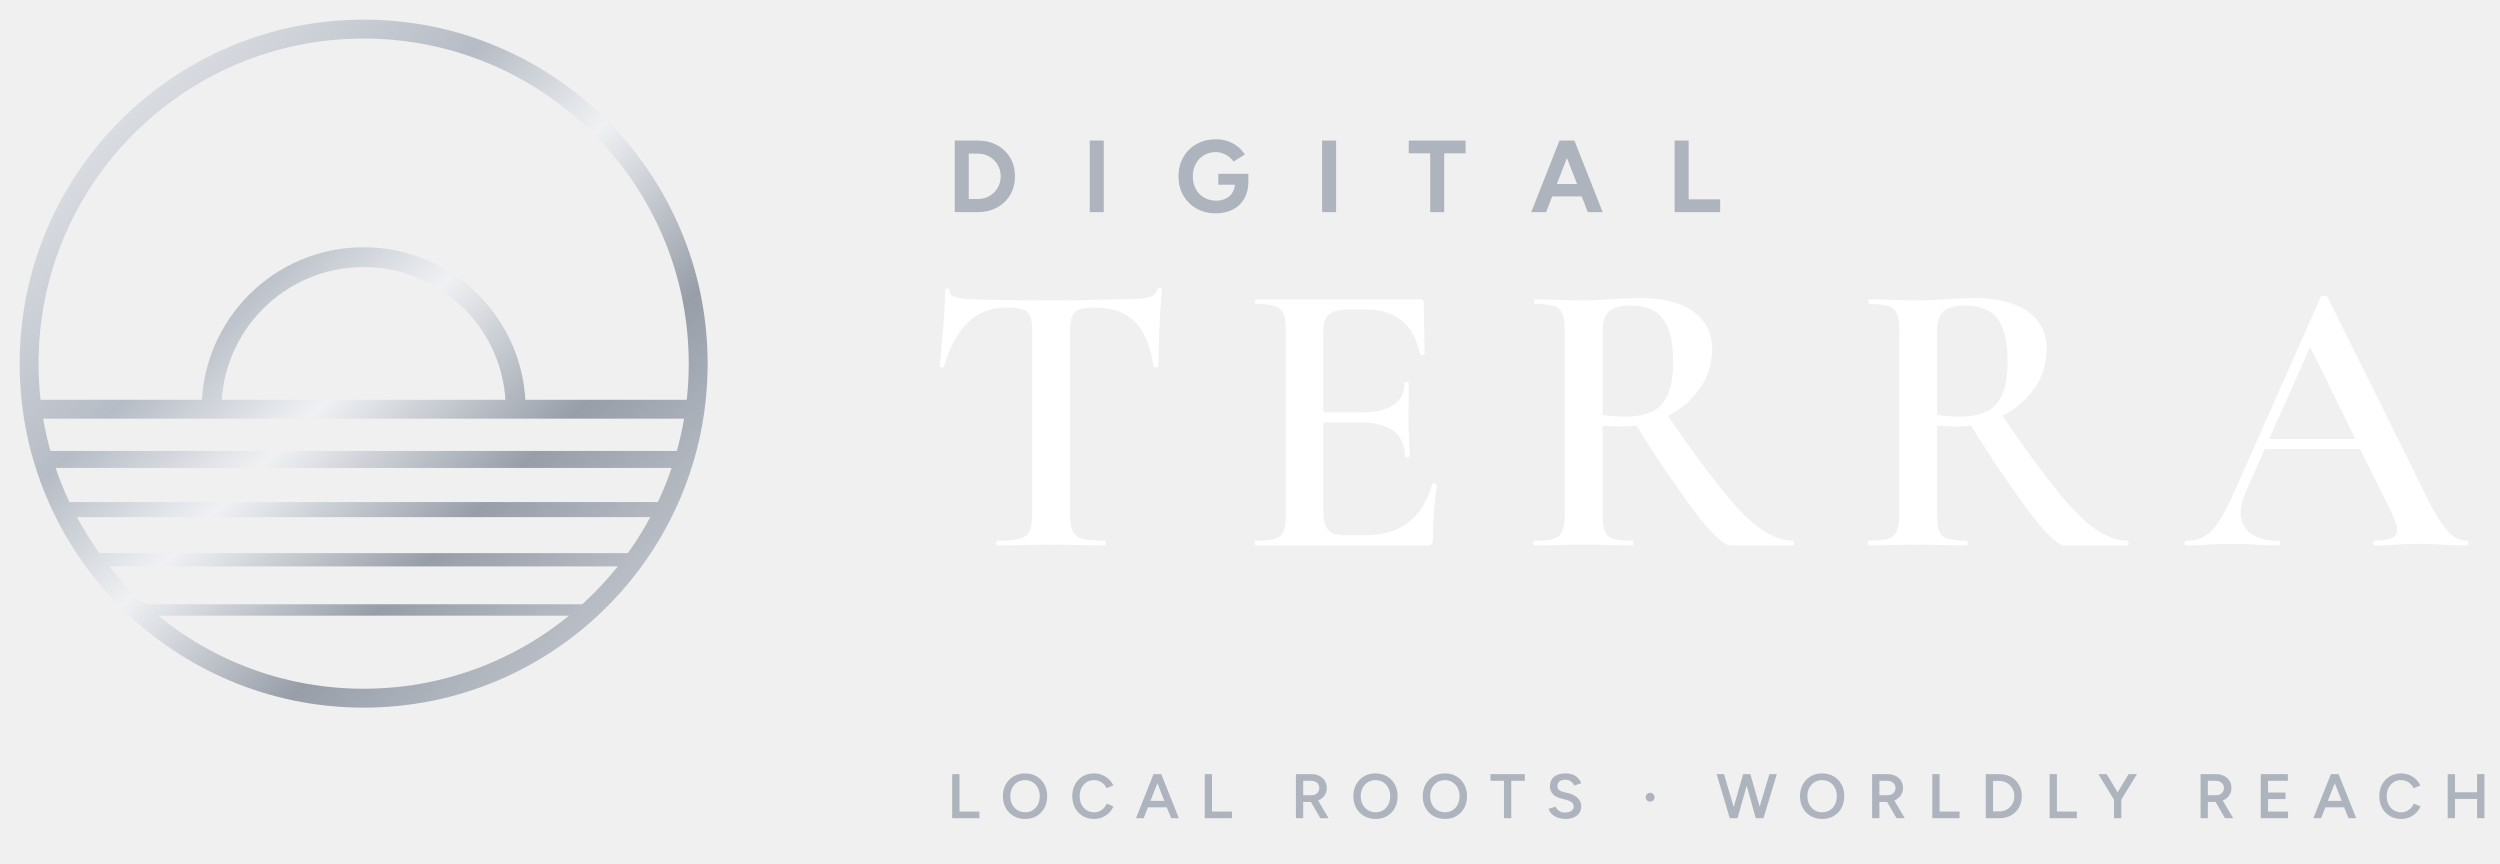
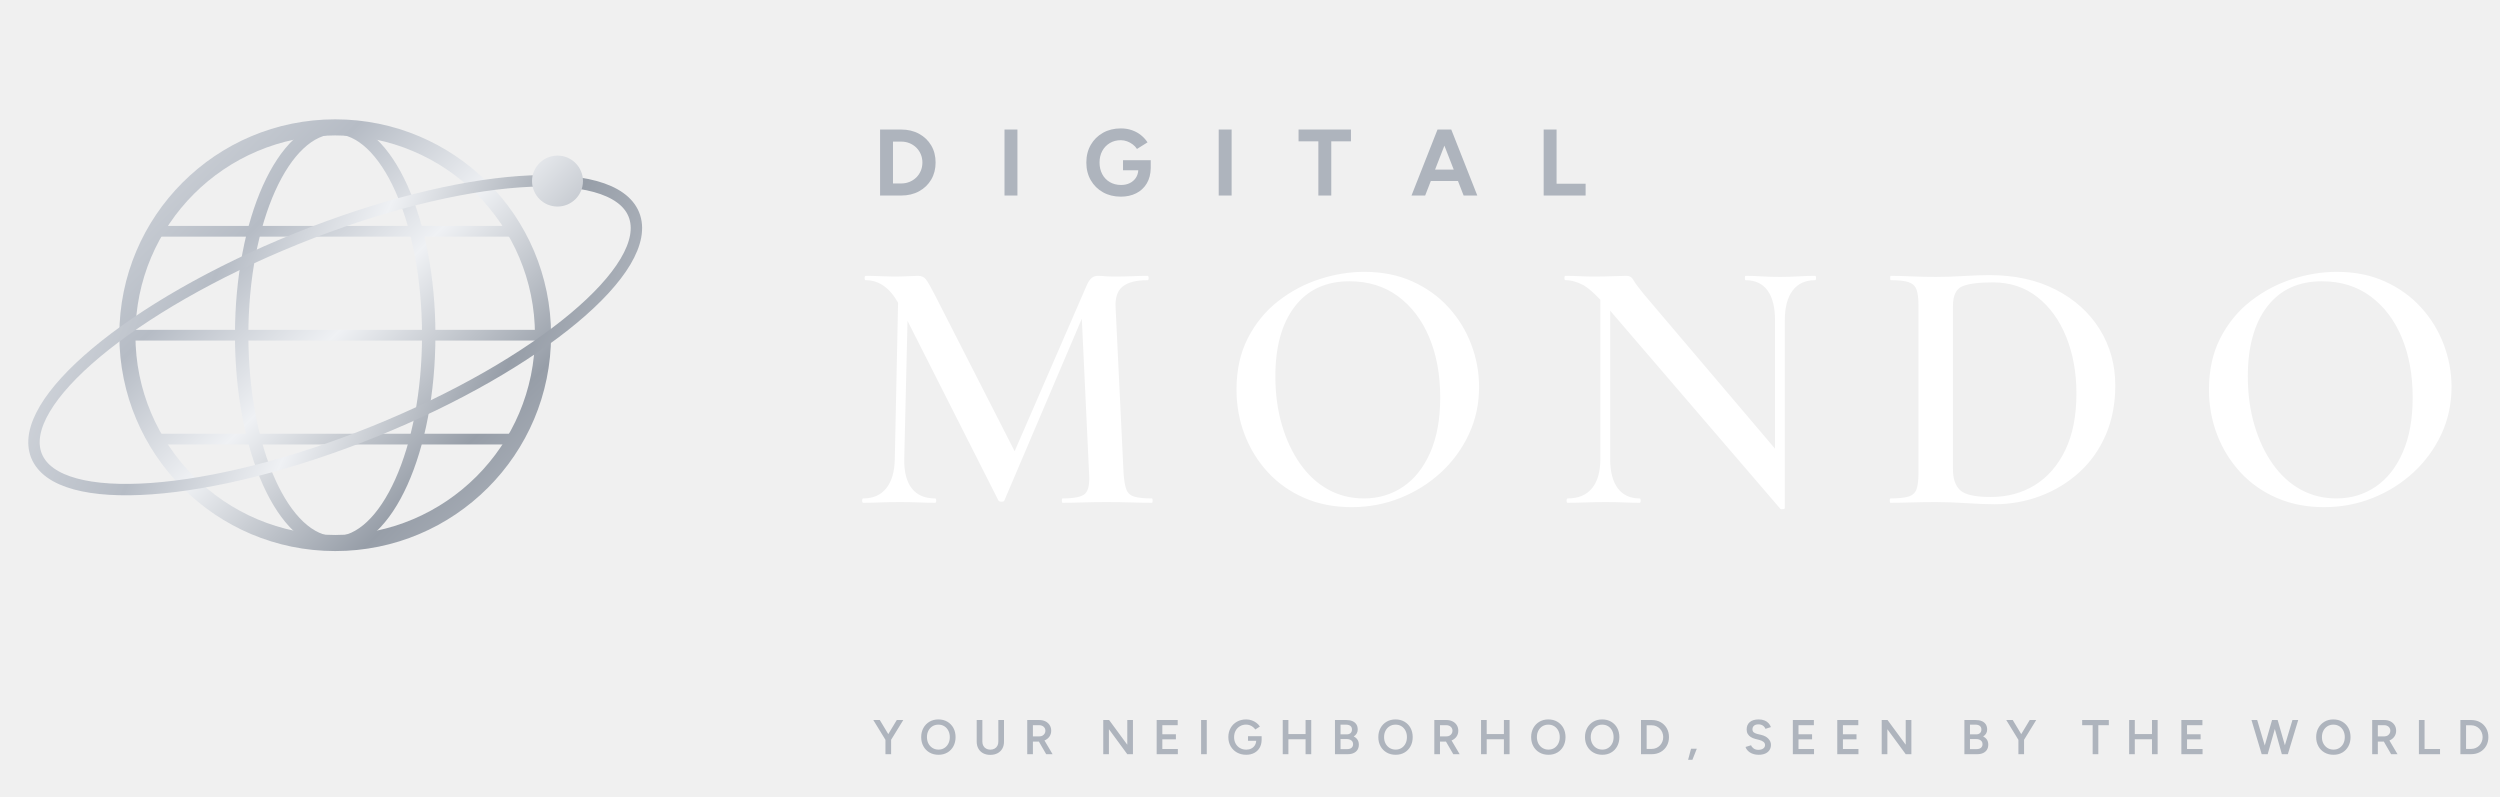
- <svg xmlns="http://www.w3.org/2000/svg" viewBox="0 0 330 114" width="330" height="114" role="img" aria-label="Digital Terra">
+ <svg xmlns="http://www.w3.org/2000/svg" viewBox="0 0 358 114" width="358" height="114" role="img" aria-label="Digital Mondo">
  <defs>
    <linearGradient id="gu" gradientUnits="userSpaceOnUse" x1="0" y1="0" x2="100" y2="100">
      <stop offset="0" stop-color="#f7f8fa" />
      <stop offset=".36" stop-color="#b6bcc5" />
      <stop offset=".5" stop-color="#eff1f4" />
      <stop offset=".68" stop-color="#979ea8" />
      <stop offset="1" stop-color="#dfe2e7" />
    </linearGradient>
-     <clipPath id="cu">
-       <circle cx="50" cy="50" r="46" />
-     </clipPath>
  </defs>
  <g transform="translate(0.00 0.00) scale(0.96)">
-     <circle cx="50" cy="50" r="46" fill="none" stroke="url(#gu)" stroke-width="2.6" />
-     <g clip-path="url(#cu)">
-       <path d="M29.09 56.27 A20.91 20.91 0 0 1 70.91 56.27" fill="none" stroke="url(#gu)" stroke-width="2.73" />
-       <line x1="0" y1="56.27" x2="100" y2="56.27" stroke="url(#gu)" stroke-width="2.60" />
-       <line x1="0" y1="63.17" x2="100" y2="63.17" stroke="url(#gu)" stroke-width="2.34" />
-       <line x1="0" y1="70.07" x2="100" y2="70.07" stroke="url(#gu)" stroke-width="2.08" />
-       <line x1="0" y1="76.97" x2="100" y2="76.97" stroke="url(#gu)" stroke-width="1.82" />
-       <line x1="0" y1="83.87" x2="100" y2="83.87" stroke="url(#gu)" stroke-width="1.56" />
-     </g>
+     <circle cx="50" cy="50" r="31" fill="none" stroke="url(#gu)" stroke-width="2.40" />
+     <ellipse cx="50" cy="50" rx="13.95" ry="31" fill="none" stroke="url(#gu)" stroke-width="2.00" />
+     <path d="M19.00 50 H81.00 M23.03 34.50 H76.97 M23.03 65.50 H76.97" stroke="url(#gu)" stroke-width="1.60" fill="none" />
+     <ellipse cx="50" cy="50" rx="48.05" ry="15.50" transform="rotate(-22 50 50)" fill="none" stroke="url(#gu)" stroke-width="1.70" />
+     <circle cx="83.16" cy="27.01" r="3.80" fill="url(#gu)" />
  </g>
-   <path d="M132.92 40.592Q129.748 40.592 127.746 42.568Q125.744 44.544 124.6 48.392Q124.6 48.444 124.6 48.444Q124.548 48.548 124.34 48.496Q124.028 48.496 124.028 48.392Q124.132 47.664 124.236 46.39Q124.34 45.116 124.47 43.608Q124.6 42.1 124.678 40.67Q124.756 39.24 124.756 38.356Q124.756 38.096 125.042 38.096Q125.328 38.096 125.328 38.356Q125.328 38.876 125.874 39.11Q126.42 39.344 127.096 39.422Q127.772 39.5 128.24 39.5Q132.712 39.656 138.692 39.656Q142.384 39.656 144.542 39.578Q146.7 39.5 148.728 39.5Q150.6 39.5 151.562 39.266Q152.524 39.032 152.784 38.2Q152.836 37.992 153.096 37.992Q153.356 37.992 153.356 38.2Q153.304 39.032 153.2 40.462Q153.096 41.892 153.044 43.478Q152.992 45.064 152.94 46.39Q152.888 47.716 152.888 48.392Q152.888 48.496 152.602 48.496Q152.316 48.496 152.264 48.392Q151.692 44.284 149.768 42.438Q147.844 40.592 144.62 40.592Q143.216 40.592 142.488 40.852Q141.76 41.112 141.5 41.814Q141.24 42.516 141.24 43.816V67.788Q141.24 69.296 141.578 70.076Q141.916 70.856 142.878 71.116Q143.84 71.376 145.816 71.376Q145.972 71.376 145.972 71.688Q145.972 72.0 145.816 72.0Q144.412 72.0 142.618 71.948Q140.824 71.896 138.692 71.896Q136.664 71.896 134.896 71.948Q133.128 72.0 131.62 72.0Q131.516 72.0 131.516 71.688Q131.516 71.376 131.62 71.376Q133.596 71.376 134.584 71.116Q135.572 70.856 135.91 70.076Q136.248 69.296 136.248 67.788V43.712Q136.248 42.412 136.014 41.762Q135.78 41.112 135.052 40.852Q134.324 40.592 132.92 40.592Z M188.352 72.0H165.784Q165.628 72.0 165.628 71.688Q165.628 71.376 165.784 71.376Q167.5 71.376 168.332 71.116Q169.164 70.856 169.45 70.076Q169.736 69.296 169.736 67.788V43.712Q169.736 42.204 169.45 41.45Q169.164 40.696 168.332 40.41Q167.5 40.124 165.784 40.124Q165.628 40.124 165.628 39.812Q165.628 39.5 165.784 39.5H187.416Q187.936 39.5 187.936 39.968L188.04 46.728Q188.04 46.832 187.78 46.858Q187.52 46.884 187.416 46.728Q186.844 43.764 185.024 42.308Q183.204 40.852 180.24 40.852H178.108Q176.808 40.852 176.054 41.138Q175.3 41.424 174.988 42.074Q174.676 42.724 174.676 43.816V54.424H179.668Q182.58 54.424 183.984 53.436Q185.388 52.448 185.388 50.576Q185.388 50.42 185.674 50.42Q185.96 50.42 185.96 50.576Q185.96 52.24 185.934 53.176Q185.908 54.112 185.908 55.1Q185.908 56.348 185.986 57.57Q186.064 58.792 186.064 60.248Q186.064 60.352 185.752 60.352Q185.44 60.352 185.44 60.248Q185.44 58.064 183.984 56.92Q182.528 55.776 179.616 55.776H174.676V67.58Q174.676 68.672 174.962 69.374Q175.248 70.076 175.872 70.362Q176.496 70.648 177.64 70.648H180.188Q183.724 70.648 185.908 68.958Q188.092 67.268 189.028 63.94Q189.08 63.784 189.366 63.836Q189.652 63.888 189.652 63.992Q189.444 65.448 189.288 67.476Q189.132 69.504 189.132 71.22Q189.132 72.0 188.352 72.0Z M228.34 72.0Q227.56 72.0 225.74 70.024Q223.92 68.048 221.372 64.304Q218.928 60.872 216.016 56.192Q215.132 56.296 214.196 56.296Q213.572 56.296 212.844 56.27Q212.116 56.244 211.544 56.192V67.788Q211.544 69.296 211.804 70.076Q212.064 70.856 212.922 71.116Q213.78 71.376 215.444 71.376Q215.6 71.376 215.6 71.688Q215.6 72.0 215.444 72.0Q214.144 72.0 212.532 71.948Q210.92 71.896 208.996 71.896Q207.176 71.896 205.512 71.948Q203.848 72.0 202.548 72.0Q202.392 72.0 202.392 71.688Q202.392 71.376 202.548 71.376Q204.264 71.376 205.096 71.116Q205.928 70.856 206.24 70.076Q206.552 69.296 206.552 67.788V43.712Q206.552 42.204 206.266 41.45Q205.98 40.696 205.148 40.41Q204.316 40.124 202.6 40.124Q202.496 40.124 202.496 39.812Q202.496 39.5 202.6 39.5Q203.9 39.5 205.538 39.578Q207.176 39.656 208.996 39.656Q210.66 39.656 212.74 39.5Q214.82 39.344 216.536 39.344Q221.06 39.344 223.53 41.138Q226.0 42.932 226.0 46.052Q226.0 49.016 224.336 51.356Q222.724 53.592 220.176 54.892Q224.128 60.716 226.988 64.252Q229.952 68.048 232.266 69.712Q234.58 71.376 236.712 71.376Q236.816 71.376 236.816 71.688Q236.816 72.0 236.712 72.0ZM220.852 47.872Q220.852 44.856 220.15 43.218Q219.448 41.58 218.2 40.956Q216.952 40.332 215.288 40.332Q213.26 40.332 212.402 41.086Q211.544 41.84 211.544 43.816V54.788Q212.272 54.892 213.104 54.944Q213.936 54.996 214.56 54.996Q218.044 54.996 219.448 53.254Q220.852 51.512 220.852 47.872Z M272.488 72.0Q271.708 72.0 269.888 70.024Q268.068 68.048 265.52 64.304Q263.076 60.872 260.164 56.192Q259.28 56.296 258.344 56.296Q257.72 56.296 256.992 56.27Q256.264 56.244 255.692 56.192V67.788Q255.692 69.296 255.952 70.076Q256.212 70.856 257.07 71.116Q257.928 71.376 259.592 71.376Q259.748 71.376 259.748 71.688Q259.748 72.0 259.592 72.0Q258.292 72.0 256.68 71.948Q255.068 71.896 253.144 71.896Q251.324 71.896 249.66 71.948Q247.996 72.0 246.696 72.0Q246.54 72.0 246.54 71.688Q246.54 71.376 246.696 71.376Q248.412 71.376 249.244 71.116Q250.076 70.856 250.388 70.076Q250.7 69.296 250.7 67.788V43.712Q250.7 42.204 250.414 41.45Q250.128 40.696 249.296 40.41Q248.464 40.124 246.748 40.124Q246.644 40.124 246.644 39.812Q246.644 39.5 246.748 39.5Q248.048 39.5 249.686 39.578Q251.324 39.656 253.144 39.656Q254.808 39.656 256.888 39.5Q258.968 39.344 260.684 39.344Q265.208 39.344 267.678 41.138Q270.148 42.932 270.148 46.052Q270.148 49.016 268.484 51.356Q266.872 53.592 264.324 54.892Q268.276 60.716 271.136 64.252Q274.1 68.048 276.414 69.712Q278.728 71.376 280.86 71.376Q280.964 71.376 280.964 71.688Q280.964 72.0 280.86 72.0ZM265.0 47.872Q265.0 44.856 264.298 43.218Q263.596 41.58 262.348 40.956Q261.1 40.332 259.436 40.332Q257.408 40.332 256.55 41.086Q255.692 41.84 255.692 43.816V54.788Q256.42 54.892 257.252 54.944Q258.084 54.996 258.708 54.996Q262.192 54.996 263.596 53.254Q265.0 51.512 265.0 47.872Z M325.632 71.376Q325.84 71.376 325.84 71.688Q325.84 72.0 325.632 72.0Q324.072 72.0 322.434 71.896Q320.796 71.792 319.288 71.792Q317.572 71.792 316.298 71.896Q315.024 72.0 313.464 72.0Q313.256 72.0 313.256 71.688Q313.256 71.376 313.464 71.376Q315.804 71.376 316.272 70.544Q316.74 69.712 315.492 67.268L311.54 59.26H298.956L296.46 64.876Q295.108 68.048 296.382 69.712Q297.656 71.376 300.724 71.376Q300.984 71.376 300.984 71.688Q300.984 72.0 300.724 72.0Q299.164 72.0 297.864 71.896Q296.564 71.792 294.588 71.792Q292.612 71.792 291.442 71.896Q290.272 72.0 288.556 72.0Q288.348 72.0 288.348 71.688Q288.348 71.376 288.556 71.376Q289.96 71.376 290.974 70.804Q291.988 70.232 292.976 68.698Q293.964 67.164 295.16 64.408L306.34 39.188Q306.444 39.032 306.808 39.032Q307.172 39.032 307.224 39.188L319.964 64.876Q321.16 67.372 322.096 68.802Q323.032 70.232 323.864 70.804Q324.696 71.376 325.632 71.376ZM310.916 57.96 304.936 45.792 299.528 57.96Z" fill="#ffffff" />
+   <path d="M128.136 65.708 128.604 43.348Q126.784 40.124 123.976 40.124Q123.82 40.124 123.82 39.812Q123.82 39.5 123.976 39.5Q124.964 39.5 126.082 39.552Q127.2 39.604 127.98 39.604Q129.124 39.604 130.034 39.552Q130.944 39.5 131.464 39.5Q132.192 39.5 132.582 39.994Q132.972 40.488 133.856 42.204L145.296 64.616L155.644 40.8Q155.956 40.124 156.32 39.812Q156.684 39.5 157.204 39.5Q157.672 39.5 158.218 39.552Q158.764 39.604 159.544 39.604Q161.104 39.604 162.196 39.552Q163.288 39.5 164.328 39.5Q164.484 39.5 164.484 39.812Q164.484 40.124 164.328 40.124Q161.936 40.124 160.792 41.008Q159.648 41.892 159.752 44.024L160.896 67.788Q161.0 69.296 161.286 70.076Q161.572 70.856 162.43 71.116Q163.288 71.376 164.952 71.376Q165.056 71.376 165.056 71.688Q165.056 72.0 164.952 72.0Q163.6 72.0 161.936 71.948Q160.272 71.896 158.452 71.896Q156.632 71.896 155.046 71.948Q153.46 72.0 152.16 72.0Q152.056 72.0 152.056 71.688Q152.056 71.376 152.16 71.376Q154.656 71.376 155.384 70.7Q156.112 70.024 155.956 67.788L154.916 45.636L143.84 71.636Q143.788 71.844 143.424 71.844Q143.06 71.844 142.956 71.636L129.956 45.948L129.488 65.708Q129.436 68.464 130.554 69.92Q131.672 71.376 133.908 71.376Q134.064 71.376 134.064 71.688Q134.064 72.0 133.908 72.0Q132.764 72.0 131.568 71.948Q130.372 71.896 128.864 71.896Q127.304 71.896 126.03 71.948Q124.756 72.0 123.612 72.0Q123.456 72.0 123.456 71.688Q123.456 71.376 123.612 71.376Q125.744 71.376 126.914 69.92Q128.084 68.464 128.136 65.708Z M193.552 72.624Q189.808 72.624 186.766 71.298Q183.724 69.972 181.566 67.632Q179.408 65.292 178.238 62.25Q177.068 59.208 177.068 55.776Q177.068 51.564 178.706 48.392Q180.344 45.22 183.048 43.114Q185.752 41.008 188.976 39.968Q192.2 38.928 195.372 38.928Q199.22 38.928 202.262 40.306Q205.304 41.684 207.436 44.024Q209.568 46.364 210.686 49.328Q211.804 52.292 211.804 55.412Q211.804 59.052 210.348 62.172Q208.892 65.292 206.37 67.632Q203.848 69.972 200.546 71.298Q197.244 72.624 193.552 72.624ZM195.32 71.376Q198.44 71.376 200.91 69.712Q203.38 68.048 204.81 64.798Q206.24 61.548 206.24 56.92Q206.24 52.084 204.68 48.34Q203.12 44.596 200.208 42.438Q197.296 40.28 193.24 40.28Q188.196 40.28 185.414 43.894Q182.632 47.508 182.632 53.904Q182.632 57.648 183.568 60.846Q184.504 64.044 186.194 66.436Q187.884 68.828 190.198 70.102Q192.512 71.376 195.32 71.376Z M229.172 65.708V42.932Q227.82 41.476 226.78 40.852Q225.428 40.124 224.18 40.124Q224.024 40.124 224.024 39.812Q224.024 39.5 224.18 39.5Q225.168 39.5 226.208 39.552Q227.248 39.604 228.132 39.604Q229.692 39.604 230.966 39.552Q232.24 39.5 232.916 39.5Q233.592 39.5 233.904 40.098Q234.216 40.696 235.464 42.204L254.184 64.252V45.844Q254.184 43.088 253.118 41.606Q252.052 40.124 249.972 40.124Q249.868 40.124 249.868 39.812Q249.868 39.5 249.972 39.5Q251.064 39.5 252.26 39.578Q253.456 39.656 254.86 39.656Q256.212 39.656 257.512 39.578Q258.812 39.5 259.904 39.5Q260.06 39.5 260.06 39.812Q260.06 40.124 259.904 40.124Q257.824 40.124 256.706 41.606Q255.588 43.088 255.588 45.844V72.728Q255.588 72.884 255.328 72.91Q255.068 72.936 254.964 72.884L230.576 44.492V65.708Q230.576 68.464 231.668 69.92Q232.76 71.376 234.788 71.376Q234.944 71.376 234.944 71.688Q234.944 72.0 234.788 72.0Q233.696 72.0 232.526 71.948Q231.356 71.896 229.952 71.896Q228.444 71.896 227.066 71.948Q225.688 72.0 224.492 72.0Q224.336 72.0 224.336 71.688Q224.336 71.376 224.492 71.376Q226.78 71.376 227.976 69.92Q229.172 68.464 229.172 65.708Z M285.592 72.208Q283.98 72.208 281.588 72.052Q279.196 71.896 277.22 71.896Q275.348 71.896 273.684 71.948Q272.02 72.0 270.72 72.0Q270.616 72.0 270.616 71.688Q270.616 71.376 270.72 71.376Q272.384 71.376 273.268 71.116Q274.152 70.856 274.438 70.076Q274.724 69.296 274.724 67.788V43.712Q274.724 42.204 274.438 41.45Q274.152 40.696 273.32 40.41Q272.488 40.124 270.772 40.124Q270.668 40.124 270.668 39.812Q270.668 39.5 270.772 39.5Q272.124 39.5 273.736 39.578Q275.348 39.656 277.22 39.656Q279.04 39.656 281.198 39.526Q283.356 39.396 284.864 39.396Q290.324 39.396 294.38 41.476Q298.436 43.556 300.672 47.144Q302.908 50.732 302.908 55.204Q302.908 59.104 301.556 62.25Q300.204 65.396 297.786 67.606Q295.368 69.816 292.222 71.012Q289.076 72.208 285.592 72.208ZM285.072 71.168Q288.66 71.168 291.416 69.452Q294.172 67.736 295.758 64.434Q297.344 61.132 297.344 56.348Q297.344 51.876 295.888 48.262Q294.432 44.648 291.754 42.542Q289.076 40.436 285.384 40.436Q282.316 40.436 280.99 41.008Q279.664 41.58 279.664 43.816V67.216Q279.664 69.244 280.704 70.206Q281.744 71.168 285.072 71.168Z M332.808 72.624Q329.064 72.624 326.022 71.298Q322.98 69.972 320.822 67.632Q318.664 65.292 317.494 62.25Q316.324 59.208 316.324 55.776Q316.324 51.564 317.962 48.392Q319.6 45.22 322.304 43.114Q325.008 41.008 328.232 39.968Q331.456 38.928 334.628 38.928Q338.476 38.928 341.518 40.306Q344.56 41.684 346.692 44.024Q348.824 46.364 349.942 49.328Q351.06 52.292 351.06 55.412Q351.06 59.052 349.604 62.172Q348.148 65.292 345.626 67.632Q343.104 69.972 339.802 71.298Q336.5 72.624 332.808 72.624ZM334.576 71.376Q337.696 71.376 340.166 69.712Q342.636 68.048 344.066 64.798Q345.496 61.548 345.496 56.92Q345.496 52.084 343.936 48.34Q342.376 44.596 339.464 42.438Q336.552 40.28 332.496 40.28Q327.452 40.28 324.67 43.894Q321.888 47.508 321.888 53.904Q321.888 57.648 322.824 60.846Q323.76 64.044 325.45 66.436Q327.14 68.828 329.454 70.102Q331.768 71.376 334.576 71.376Z" fill="#ffffff" />
  <path d="M126.026 28.0V18.55H129.05Q130.494 18.55 131.608 19.157Q132.722 19.765 133.35 20.825Q133.977 21.884 133.977 23.275Q133.977 24.652 133.35 25.718Q132.722 26.785 131.608 27.392Q130.494 28.0 129.05 28.0ZM127.876 26.272H129.05Q129.698 26.272 130.252 26.042Q130.805 25.813 131.217 25.408Q131.629 25.003 131.858 24.456Q132.088 23.91 132.088 23.275Q132.088 22.64 131.858 22.094Q131.629 21.547 131.217 21.142Q130.805 20.737 130.252 20.508Q129.698 20.278 129.05 20.278H127.876Z M143.846 28.0V18.55H145.695V28.0Z M160.505 28.162Q159.06 28.162 157.947 27.534Q156.833 26.907 156.198 25.806Q155.564 24.706 155.564 23.275Q155.564 21.844 156.198 20.744Q156.833 19.643 157.947 19.016Q159.06 18.388 160.505 18.388Q161.369 18.388 162.098 18.645Q162.827 18.901 163.387 19.353Q163.947 19.806 164.326 20.386L162.814 21.331Q162.584 20.966 162.213 20.683Q161.841 20.399 161.396 20.237Q160.951 20.075 160.505 20.075Q159.614 20.075 158.925 20.487Q158.237 20.899 157.846 21.614Q157.454 22.33 157.454 23.275Q157.454 24.206 157.839 24.935Q158.224 25.665 158.925 26.076Q159.627 26.488 160.546 26.488Q161.234 26.488 161.774 26.225Q162.314 25.962 162.638 25.489Q162.962 25.017 163.002 24.382H160.815V22.938H164.785V24.085Q164.757 25.381 164.204 26.292Q163.65 27.203 162.692 27.683Q161.733 28.162 160.505 28.162Z M174.518 28.0V18.55H176.368V28.0Z M188.788 28.0V20.238H185.953V18.55H193.459V20.238H190.637V28.0Z M202.126 28.0 205.852 18.55H207.823L211.549 28.0H209.591L208.781 25.921H204.893L204.083 28.0ZM205.501 24.288H208.174L206.837 20.858Z M221.053 28.0V18.55H222.902V26.312H227.06V28.0Z" fill="#aeb4bd" />
-   <path d="M125.689 108.0V102.188H126.652V107.12H129.284V108.0Z M135.328 108.1Q134.465 108.1 133.801 107.718Q133.136 107.336 132.759 106.655Q132.381 105.974 132.381 105.094Q132.381 104.214 132.759 103.537Q133.136 102.861 133.792 102.475Q134.448 102.089 135.303 102.089Q136.167 102.089 136.827 102.475Q137.487 102.861 137.856 103.537Q138.226 104.214 138.226 105.094Q138.226 105.974 137.856 106.655Q137.487 107.336 136.835 107.718Q136.183 108.1 135.328 108.1ZM135.328 107.22Q135.893 107.22 136.324 106.946Q136.756 106.672 137.001 106.194Q137.246 105.717 137.246 105.094Q137.246 104.48 136.997 103.998Q136.748 103.517 136.312 103.247Q135.876 102.977 135.303 102.977Q134.739 102.977 134.303 103.247Q133.867 103.517 133.614 103.994Q133.36 104.471 133.36 105.094Q133.36 105.717 133.614 106.194Q133.867 106.672 134.311 106.946Q134.755 107.22 135.328 107.22Z M144.419 108.1Q143.581 108.1 142.929 107.714Q142.277 107.328 141.908 106.651Q141.538 105.974 141.538 105.094Q141.538 104.214 141.908 103.537Q142.277 102.861 142.925 102.475Q143.572 102.089 144.411 102.089Q144.975 102.089 145.474 102.292Q145.972 102.496 146.358 102.853Q146.744 103.21 146.951 103.683L146.071 104.04Q145.922 103.724 145.669 103.479Q145.416 103.234 145.092 103.102Q144.768 102.969 144.411 102.969Q143.863 102.969 143.435 103.243Q143.008 103.517 142.763 103.994Q142.518 104.471 142.518 105.094Q142.518 105.717 142.763 106.198Q143.008 106.68 143.444 106.954Q143.88 107.228 144.436 107.228Q144.801 107.228 145.121 107.083Q145.44 106.937 145.694 106.68Q145.947 106.423 146.096 106.082L146.976 106.439Q146.769 106.929 146.387 107.307Q146.005 107.685 145.499 107.892Q144.992 108.1 144.419 108.1Z M149.949 108.0 152.265 102.188H153.286L155.611 108.0H154.59L154.017 106.572H151.534L150.97 108.0ZM151.858 105.717H153.693L152.78 103.392Z M159.023 108.0V102.188H159.986V107.12H162.618V108.0Z M171.061 108.0V102.188H173.112Q173.71 102.188 174.167 102.421Q174.623 102.653 174.881 103.064Q175.138 103.475 175.138 104.015Q175.138 104.588 174.822 105.024Q174.507 105.459 173.992 105.667L175.37 108.0H174.283L173.037 105.85Q172.988 105.858 172.938 105.858H172.025V108.0ZM172.025 104.97H173.154Q173.436 104.97 173.656 104.845Q173.876 104.721 174.013 104.505Q174.15 104.289 174.15 104.015Q174.15 103.6 173.851 103.334Q173.552 103.068 173.079 103.068H172.025Z M181.589 108.1Q180.725 108.1 180.061 107.718Q179.397 107.336 179.019 106.655Q178.642 105.974 178.642 105.094Q178.642 104.214 179.019 103.537Q179.397 102.861 180.053 102.475Q180.709 102.089 181.564 102.089Q182.427 102.089 183.087 102.475Q183.748 102.861 184.117 103.537Q184.486 104.214 184.486 105.094Q184.486 105.974 184.117 106.655Q183.748 107.336 183.096 107.718Q182.444 108.1 181.589 108.1ZM181.589 107.22Q182.153 107.22 182.585 106.946Q183.017 106.672 183.262 106.194Q183.507 105.717 183.507 105.094Q183.507 104.48 183.258 103.998Q183.009 103.517 182.573 103.247Q182.137 102.977 181.564 102.977Q180.999 102.977 180.564 103.247Q180.128 103.517 179.874 103.994Q179.621 104.471 179.621 105.094Q179.621 105.717 179.874 106.194Q180.128 106.672 180.572 106.946Q181.016 107.22 181.589 107.22Z M190.746 108.1Q189.883 108.1 189.219 107.718Q188.555 107.336 188.177 106.655Q187.799 105.974 187.799 105.094Q187.799 104.214 188.177 103.537Q188.555 102.861 189.21 102.475Q189.866 102.089 190.721 102.089Q191.585 102.089 192.245 102.475Q192.905 102.861 193.274 103.537Q193.644 104.214 193.644 105.094Q193.644 105.974 193.274 106.655Q192.905 107.336 192.253 107.718Q191.602 108.1 190.746 108.1ZM190.746 107.22Q191.311 107.22 191.743 106.946Q192.174 106.672 192.419 106.194Q192.664 105.717 192.664 105.094Q192.664 104.48 192.415 103.998Q192.166 103.517 191.73 103.247Q191.294 102.977 190.721 102.977Q190.157 102.977 189.721 103.247Q189.285 103.517 189.032 103.994Q188.779 104.471 188.779 105.094Q188.779 105.717 189.032 106.194Q189.285 106.672 189.729 106.946Q190.174 107.22 190.746 107.22Z M198.526 108.0V103.068H196.741V102.188H201.274V103.068H199.489V108.0Z M206.637 108.1Q206.18 108.1 205.803 107.992Q205.425 107.884 205.139 107.693Q204.852 107.502 204.665 107.265Q204.478 107.029 204.404 106.771L205.35 106.481Q205.458 106.788 205.774 107.02Q206.089 107.253 206.554 107.261Q207.094 107.261 207.409 107.037Q207.725 106.813 207.725 106.447Q207.725 106.115 207.459 105.904Q207.193 105.692 206.745 105.576L206.031 105.393Q205.624 105.285 205.296 105.078Q204.968 104.87 204.782 104.555Q204.595 104.239 204.595 103.807Q204.595 102.994 205.126 102.541Q205.657 102.089 206.645 102.089Q207.202 102.089 207.621 102.259Q208.04 102.429 208.314 102.724Q208.588 103.019 208.721 103.392L207.791 103.691Q207.667 103.359 207.359 103.143Q207.052 102.927 206.596 102.927Q206.122 102.927 205.853 103.151Q205.583 103.376 205.583 103.774Q205.583 104.098 205.794 104.276Q206.006 104.455 206.371 104.546L207.085 104.721Q207.866 104.912 208.298 105.376Q208.729 105.841 208.729 106.406Q208.729 106.904 208.489 107.286Q208.248 107.668 207.779 107.884Q207.31 108.1 206.637 108.1Z M217.812 105.816Q217.571 105.816 217.401 105.646Q217.231 105.476 217.231 105.235Q217.231 104.995 217.401 104.82Q217.571 104.646 217.812 104.646Q218.053 104.646 218.227 104.82Q218.402 104.995 218.402 105.235Q218.402 105.476 218.227 105.646Q218.053 105.816 217.812 105.816Z M228.331 108.0 226.596 102.188H227.567L228.854 106.522L230.091 102.188H231.046L232.275 106.481L233.562 102.188H234.541L232.781 108.0H231.76L230.565 103.716L229.352 108.0Z M240.544 108.1Q239.681 108.1 239.016 107.718Q238.352 107.336 237.974 106.655Q237.597 105.974 237.597 105.094Q237.597 104.214 237.974 103.537Q238.352 102.861 239.008 102.475Q239.664 102.089 240.519 102.089Q241.382 102.089 242.043 102.475Q242.703 102.861 243.072 103.537Q243.441 104.214 243.441 105.094Q243.441 105.974 243.072 106.655Q242.703 107.336 242.051 107.718Q241.399 108.1 240.544 108.1ZM240.544 107.22Q241.109 107.22 241.54 106.946Q241.972 106.672 242.217 106.194Q242.462 105.717 242.462 105.094Q242.462 104.48 242.213 103.998Q241.964 103.517 241.528 103.247Q241.092 102.977 240.519 102.977Q239.954 102.977 239.519 103.247Q239.083 103.517 238.83 103.994Q238.576 104.471 238.576 105.094Q238.576 105.717 238.83 106.194Q239.083 106.672 239.527 106.946Q239.971 107.22 240.544 107.22Z M247.119 108.0V102.188H249.17Q249.768 102.188 250.225 102.421Q250.681 102.653 250.939 103.064Q251.196 103.475 251.196 104.015Q251.196 104.588 250.88 105.024Q250.565 105.459 250.05 105.667L251.428 108.0H250.341L249.095 105.85Q249.046 105.858 248.996 105.858H248.082V108.0ZM248.082 104.97H249.212Q249.494 104.97 249.714 104.845Q249.934 104.721 250.071 104.505Q250.208 104.289 250.208 104.015Q250.208 103.6 249.909 103.334Q249.61 103.068 249.137 103.068H248.082Z M255.065 108.0V102.188H256.028V107.12H258.66V108.0Z M262.122 108.0V102.188H263.948Q264.803 102.188 265.463 102.558Q266.124 102.927 266.501 103.583Q266.879 104.239 266.879 105.094Q266.879 105.941 266.501 106.597Q266.124 107.253 265.463 107.626Q264.803 108.0 263.948 108.0ZM263.085 107.103H263.948Q264.355 107.103 264.712 106.95Q265.069 106.796 265.335 106.522Q265.6 106.248 265.75 105.883Q265.899 105.518 265.899 105.094Q265.899 104.671 265.75 104.305Q265.6 103.94 265.335 103.666Q265.069 103.392 264.712 103.239Q264.355 103.085 263.948 103.085H263.085Z M270.549 108.0V102.188H271.512V107.12H274.144V108.0Z M279.05 108.0V105.559L276.983 102.188H278.087L279.532 104.588L280.976 102.188H282.081L280.013 105.551V108.0Z M290.474 108.0V102.188H292.525Q293.123 102.188 293.579 102.421Q294.036 102.653 294.293 103.064Q294.551 103.475 294.551 104.015Q294.551 104.588 294.235 105.024Q293.92 105.459 293.405 105.667L294.783 108.0H293.696L292.45 105.85Q292.4 105.858 292.351 105.858H291.437V108.0ZM291.437 104.97H292.567Q292.849 104.97 293.069 104.845Q293.289 104.721 293.426 104.505Q293.563 104.289 293.563 104.015Q293.563 103.6 293.264 103.334Q292.965 103.068 292.492 103.068H291.437Z M298.42 108.0V102.188H301.998V103.068H299.383V104.613H301.691V105.476H299.383V107.12H302.023V108.0Z M305.36 108.0 307.677 102.188H308.698L311.023 108.0H310.002L309.429 106.572H306.946L306.382 108.0ZM307.27 105.717H309.105L308.192 103.392Z M316.951 108.1Q316.112 108.1 315.46 107.714Q314.809 107.328 314.439 106.651Q314.07 105.974 314.07 105.094Q314.07 104.214 314.439 103.537Q314.809 102.861 315.456 102.475Q316.104 102.089 316.942 102.089Q317.507 102.089 318.005 102.292Q318.503 102.496 318.889 102.853Q319.275 103.21 319.483 103.683L318.603 104.04Q318.453 103.724 318.2 103.479Q317.947 103.234 317.623 103.102Q317.299 102.969 316.942 102.969Q316.394 102.969 315.967 103.243Q315.539 103.517 315.294 103.994Q315.049 104.471 315.049 105.094Q315.049 105.717 315.294 106.198Q315.539 106.68 315.975 106.954Q316.411 107.228 316.967 107.228Q317.332 107.228 317.652 107.083Q317.972 106.937 318.225 106.68Q318.478 106.423 318.628 106.082L319.508 106.439Q319.3 106.929 318.918 107.307Q318.536 107.685 318.03 107.892Q317.523 108.1 316.951 108.1Z M323.094 108.0V102.188H324.057V104.579H326.98V102.188H327.943V108.0H326.98V105.459H324.057V108.0Z" fill="#aeb4bd" />
+   <path d="M126.797 108.0V105.944L125.056 103.106H125.986L127.202 105.126L128.419 103.106H129.349L127.608 105.938V108.0Z M134.397 108.084Q133.669 108.084 133.11 107.762Q132.551 107.441 132.233 106.867Q131.915 106.294 131.915 105.553Q131.915 104.812 132.233 104.242Q132.551 103.672 133.103 103.347Q133.655 103.022 134.376 103.022Q135.103 103.022 135.659 103.347Q136.214 103.672 136.526 104.242Q136.837 104.812 136.837 105.553Q136.837 106.294 136.526 106.867Q136.214 107.441 135.666 107.762Q135.117 108.084 134.397 108.084ZM134.397 107.343Q134.872 107.343 135.236 107.112Q135.599 106.881 135.805 106.479Q136.012 106.077 136.012 105.553Q136.012 105.036 135.802 104.63Q135.592 104.225 135.225 103.997Q134.858 103.77 134.376 103.77Q133.9 103.77 133.533 103.997Q133.166 104.225 132.953 104.627Q132.74 105.029 132.74 105.553Q132.74 106.077 132.953 106.479Q133.166 106.881 133.54 107.112Q133.914 107.343 134.397 107.343Z M141.801 108.098Q141.22 108.098 140.783 107.864Q140.346 107.629 140.105 107.203Q139.864 106.776 139.864 106.21V103.106H140.675V106.21Q140.675 106.553 140.818 106.808Q140.962 107.063 141.22 107.206Q141.479 107.35 141.815 107.35Q142.157 107.35 142.419 107.206Q142.682 107.063 142.821 106.808Q142.961 106.553 142.961 106.21V103.106H143.772V106.21Q143.772 106.776 143.531 107.203Q143.29 107.629 142.846 107.864Q142.402 108.098 141.801 108.098Z M147.1 108.0V103.106H148.827Q149.33 103.106 149.715 103.302Q150.1 103.497 150.316 103.844Q150.533 104.19 150.533 104.644Q150.533 105.126 150.267 105.494Q150.002 105.861 149.568 106.035L150.729 108.0H149.813L148.764 106.189Q148.722 106.196 148.68 106.196H147.911V108.0ZM147.911 105.448H148.862Q149.1 105.448 149.285 105.343Q149.47 105.238 149.586 105.057Q149.701 104.875 149.701 104.644Q149.701 104.294 149.449 104.071Q149.198 103.847 148.799 103.847H147.911Z M157.986 108.0V103.106H158.825L161.426 106.644V103.106H162.237V108.0H161.426L158.797 104.42V108.0Z M165.635 108.0V103.106H168.648V103.847H166.446V105.147H168.389V105.875H166.446V107.259H168.669V108.0Z M171.997 108.0V103.106H172.808V108.0Z M178.45 108.084Q177.709 108.084 177.132 107.759Q176.555 107.434 176.227 106.864Q175.898 106.294 175.898 105.56Q175.898 104.812 176.227 104.242Q176.555 103.672 177.132 103.347Q177.709 103.022 178.45 103.022Q178.877 103.022 179.251 103.155Q179.625 103.288 179.925 103.515Q180.226 103.742 180.415 104.043L179.758 104.462Q179.625 104.26 179.415 104.099Q179.205 103.938 178.957 103.851Q178.709 103.763 178.45 103.763Q177.947 103.763 177.559 103.994Q177.171 104.225 176.947 104.627Q176.723 105.029 176.723 105.56Q176.723 106.077 176.943 106.483Q177.164 106.888 177.559 107.119Q177.954 107.35 178.471 107.35Q178.87 107.35 179.184 107.189Q179.499 107.028 179.684 106.742Q179.869 106.455 179.883 106.084H178.716V105.427H180.666V105.972Q180.652 106.623 180.369 107.098Q180.086 107.574 179.59 107.829Q179.093 108.084 178.45 108.084Z M183.687 108.0V103.106H184.498V105.119H186.959V103.106H187.77V108.0H186.959V105.861H184.498V108.0Z M191.168 108.0V103.106H192.783Q193.286 103.106 193.653 103.26Q194.02 103.414 194.223 103.718Q194.426 104.022 194.426 104.476Q194.426 104.791 194.275 105.043Q194.125 105.294 193.852 105.462Q194.209 105.637 194.398 105.931Q194.587 106.224 194.587 106.63Q194.587 107.063 194.391 107.371Q194.195 107.678 193.838 107.839Q193.482 108.0 192.993 108.0ZM191.965 107.273H192.93Q193.314 107.273 193.538 107.084Q193.762 106.895 193.762 106.574Q193.762 106.224 193.513 106.028Q193.265 105.833 192.818 105.833H191.965ZM191.965 105.161H192.853Q193.202 105.161 193.402 104.976Q193.601 104.791 193.601 104.462Q193.601 104.127 193.374 103.948Q193.146 103.77 192.741 103.77H191.965Z M199.858 108.084Q199.131 108.084 198.572 107.762Q198.012 107.441 197.694 106.867Q197.376 106.294 197.376 105.553Q197.376 104.812 197.694 104.242Q198.012 103.672 198.565 103.347Q199.117 103.022 199.837 103.022Q200.564 103.022 201.12 103.347Q201.676 103.672 201.987 104.242Q202.298 104.812 202.298 105.553Q202.298 106.294 201.987 106.867Q201.676 107.441 201.127 107.762Q200.578 108.084 199.858 108.084ZM199.858 107.343Q200.334 107.343 200.697 107.112Q201.061 106.881 201.267 106.479Q201.473 106.077 201.473 105.553Q201.473 105.036 201.263 104.63Q201.054 104.225 200.687 103.997Q200.32 103.77 199.837 103.77Q199.362 103.77 198.995 103.997Q198.628 104.225 198.414 104.627Q198.201 105.029 198.201 105.553Q198.201 106.077 198.414 106.479Q198.628 106.881 199.002 107.112Q199.376 107.343 199.858 107.343Z M205.395 108.0V103.106H207.122Q207.626 103.106 208.01 103.302Q208.395 103.497 208.612 103.844Q208.828 104.19 208.828 104.644Q208.828 105.126 208.563 105.494Q208.297 105.861 207.863 106.035L209.024 108.0H208.108L207.059 106.189Q207.017 106.196 206.976 106.196H206.206V108.0ZM206.206 105.448H207.157Q207.395 105.448 207.58 105.343Q207.766 105.238 207.881 105.057Q207.996 104.875 207.996 104.644Q207.996 104.294 207.745 104.071Q207.493 103.847 207.094 103.847H206.206Z M212.086 108.0V103.106H212.897V105.119H215.358V103.106H216.169V108.0H215.358V105.861H212.897V108.0Z M221.742 108.084Q221.015 108.084 220.455 107.762Q219.896 107.441 219.578 106.867Q219.26 106.294 219.26 105.553Q219.26 104.812 219.578 104.242Q219.896 103.672 220.448 103.347Q221.001 103.022 221.721 103.022Q222.448 103.022 223.004 103.347Q223.559 103.672 223.871 104.242Q224.182 104.812 224.182 105.553Q224.182 106.294 223.871 106.867Q223.559 107.441 223.011 107.762Q222.462 108.084 221.742 108.084ZM221.742 107.343Q222.217 107.343 222.581 107.112Q222.944 106.881 223.15 106.479Q223.357 106.077 223.357 105.553Q223.357 105.036 223.147 104.63Q222.937 104.225 222.57 103.997Q222.203 103.77 221.721 103.77Q221.245 103.77 220.878 103.997Q220.511 104.225 220.298 104.627Q220.085 105.029 220.085 105.553Q220.085 106.077 220.298 106.479Q220.511 106.881 220.885 107.112Q221.259 107.343 221.742 107.343Z M229.453 108.084Q228.726 108.084 228.167 107.762Q227.608 107.441 227.289 106.867Q226.971 106.294 226.971 105.553Q226.971 104.812 227.289 104.242Q227.608 103.672 228.16 103.347Q228.712 103.022 229.432 103.022Q230.159 103.022 230.715 103.347Q231.271 103.672 231.582 104.242Q231.893 104.812 231.893 105.553Q231.893 106.294 231.582 106.867Q231.271 107.441 230.722 107.762Q230.173 108.084 229.453 108.084ZM229.453 107.343Q229.929 107.343 230.292 107.112Q230.656 106.881 230.862 106.479Q231.068 106.077 231.068 105.553Q231.068 105.036 230.859 104.63Q230.649 104.225 230.282 103.997Q229.915 103.77 229.432 103.77Q228.957 103.77 228.59 103.997Q228.223 104.225 228.01 104.627Q227.796 105.029 227.796 105.553Q227.796 106.077 228.01 106.479Q228.223 106.881 228.597 107.112Q228.971 107.343 229.453 107.343Z M234.991 108.0V103.106H236.529Q237.249 103.106 237.805 103.417Q238.36 103.728 238.679 104.281Q238.997 104.833 238.997 105.553Q238.997 106.266 238.679 106.818Q238.36 107.371 237.805 107.685Q237.249 108.0 236.529 108.0ZM235.802 107.245H236.529Q236.871 107.245 237.172 107.116Q237.473 106.986 237.696 106.756Q237.92 106.525 238.046 106.217Q238.172 105.91 238.172 105.553Q238.172 105.196 238.046 104.889Q237.92 104.581 237.696 104.35Q237.473 104.12 237.172 103.99Q236.871 103.861 236.529 103.861H235.802Z M241.737 108.804 242.157 107.217H242.982L242.353 108.804Z M251.84 108.084Q251.456 108.084 251.137 107.993Q250.819 107.902 250.578 107.741Q250.337 107.581 250.18 107.381Q250.022 107.182 249.959 106.965L250.756 106.721Q250.847 106.979 251.113 107.175Q251.379 107.371 251.77 107.378Q252.225 107.378 252.49 107.189Q252.756 107 252.756 106.693Q252.756 106.413 252.532 106.235Q252.309 106.056 251.931 105.958L251.33 105.805Q250.987 105.714 250.711 105.539Q250.435 105.364 250.278 105.099Q250.12 104.833 250.12 104.469Q250.12 103.784 250.568 103.403Q251.015 103.022 251.847 103.022Q252.316 103.022 252.669 103.165Q253.022 103.309 253.252 103.557Q253.483 103.805 253.595 104.12L252.812 104.371Q252.707 104.092 252.448 103.91Q252.19 103.728 251.805 103.728Q251.407 103.728 251.179 103.917Q250.952 104.106 250.952 104.441Q250.952 104.714 251.13 104.864Q251.309 105.015 251.616 105.092L252.218 105.238Q252.875 105.399 253.238 105.791Q253.602 106.182 253.602 106.658Q253.602 107.077 253.399 107.399Q253.196 107.72 252.801 107.902Q252.406 108.084 251.84 108.084Z M256.734 108.0V103.106H259.748V103.847H257.545V105.147H259.489V105.875H257.545V107.259H259.768V108.0Z M263.096 108.0V103.106H266.11V103.847H263.907V105.147H265.851V105.875H263.907V107.259H266.131V108.0Z M269.459 108.0V103.106H270.298L272.899 106.644V103.106H273.71V108.0H272.899L270.27 104.42V108.0Z M281.302 108.0V103.106H282.917Q283.421 103.106 283.788 103.26Q284.155 103.414 284.358 103.718Q284.56 104.022 284.56 104.476Q284.56 104.791 284.41 105.043Q284.26 105.294 283.987 105.462Q284.344 105.637 284.532 105.931Q284.721 106.224 284.721 106.63Q284.721 107.063 284.525 107.371Q284.33 107.678 283.973 107.839Q283.617 108.0 283.127 108.0ZM282.099 107.273H283.064Q283.449 107.273 283.672 107.084Q283.896 106.895 283.896 106.574Q283.896 106.224 283.648 106.028Q283.4 105.833 282.952 105.833H282.099ZM282.099 105.161H282.987Q283.337 105.161 283.536 104.976Q283.735 104.791 283.735 104.462Q283.735 104.127 283.508 103.948Q283.281 103.77 282.875 103.77H282.099Z M289.035 108.0V105.944L287.294 103.106H288.224L289.44 105.126L290.657 103.106H291.587L289.846 105.938V108.0Z M299.669 108.0V103.847H298.166V103.106H301.983V103.847H300.48V108.0Z M304.892 108.0V103.106H305.703V105.119H308.164V103.106H308.975V108.0H308.164V105.861H305.703V108.0Z M312.373 108.0V103.106H315.386V103.847H313.184V105.147H315.127V105.875H313.184V107.259H315.407V108.0Z M323.874 108.0 322.412 103.106H323.23L324.314 106.756L325.356 103.106H326.16L327.195 106.721L328.278 103.106H329.103L327.621 108.0H326.761L325.754 104.392L324.734 108.0Z M334.158 108.084Q333.431 108.084 332.872 107.762Q332.312 107.441 331.994 106.867Q331.676 106.294 331.676 105.553Q331.676 104.812 331.994 104.242Q332.312 103.672 332.865 103.347Q333.417 103.022 334.137 103.022Q334.864 103.022 335.42 103.347Q335.976 103.672 336.287 104.242Q336.598 104.812 336.598 105.553Q336.598 106.294 336.287 106.867Q335.976 107.441 335.427 107.762Q334.878 108.084 334.158 108.084ZM334.158 107.343Q334.634 107.343 334.997 107.112Q335.361 106.881 335.567 106.479Q335.773 106.077 335.773 105.553Q335.773 105.036 335.564 104.63Q335.354 104.225 334.987 103.997Q334.62 103.77 334.137 103.77Q333.662 103.77 333.295 103.997Q332.928 104.225 332.714 104.627Q332.501 105.029 332.501 105.553Q332.501 106.077 332.714 106.479Q332.928 106.881 333.302 107.112Q333.676 107.343 334.158 107.343Z M339.696 108.0V103.106H341.422Q341.926 103.106 342.31 103.302Q342.695 103.497 342.912 103.844Q343.128 104.19 343.128 104.644Q343.128 105.126 342.863 105.494Q342.597 105.861 342.164 106.035L343.324 108.0H342.408L341.36 106.189Q341.318 106.196 341.276 106.196H340.507V108.0ZM340.507 105.448H341.457Q341.695 105.448 341.88 105.343Q342.066 105.238 342.181 105.057Q342.296 104.875 342.296 104.644Q342.296 104.294 342.045 104.071Q341.793 103.847 341.394 103.847H340.507Z M346.386 108.0V103.106H347.197V107.259H349.414V108.0Z M352.329 108.0V103.106H353.867Q354.587 103.106 355.143 103.417Q355.699 103.728 356.017 104.281Q356.335 104.833 356.335 105.553Q356.335 106.266 356.017 106.818Q355.699 107.371 355.143 107.685Q354.587 108.0 353.867 108.0ZM353.14 107.245H353.867Q354.21 107.245 354.511 107.116Q354.811 106.986 355.035 106.756Q355.259 106.525 355.384 106.217Q355.51 105.91 355.51 105.553Q355.51 105.196 355.384 104.889Q355.259 104.581 355.035 104.35Q354.811 104.12 354.511 103.99Q354.21 103.861 353.867 103.861H353.14Z" fill="#aeb4bd" />
</svg>
